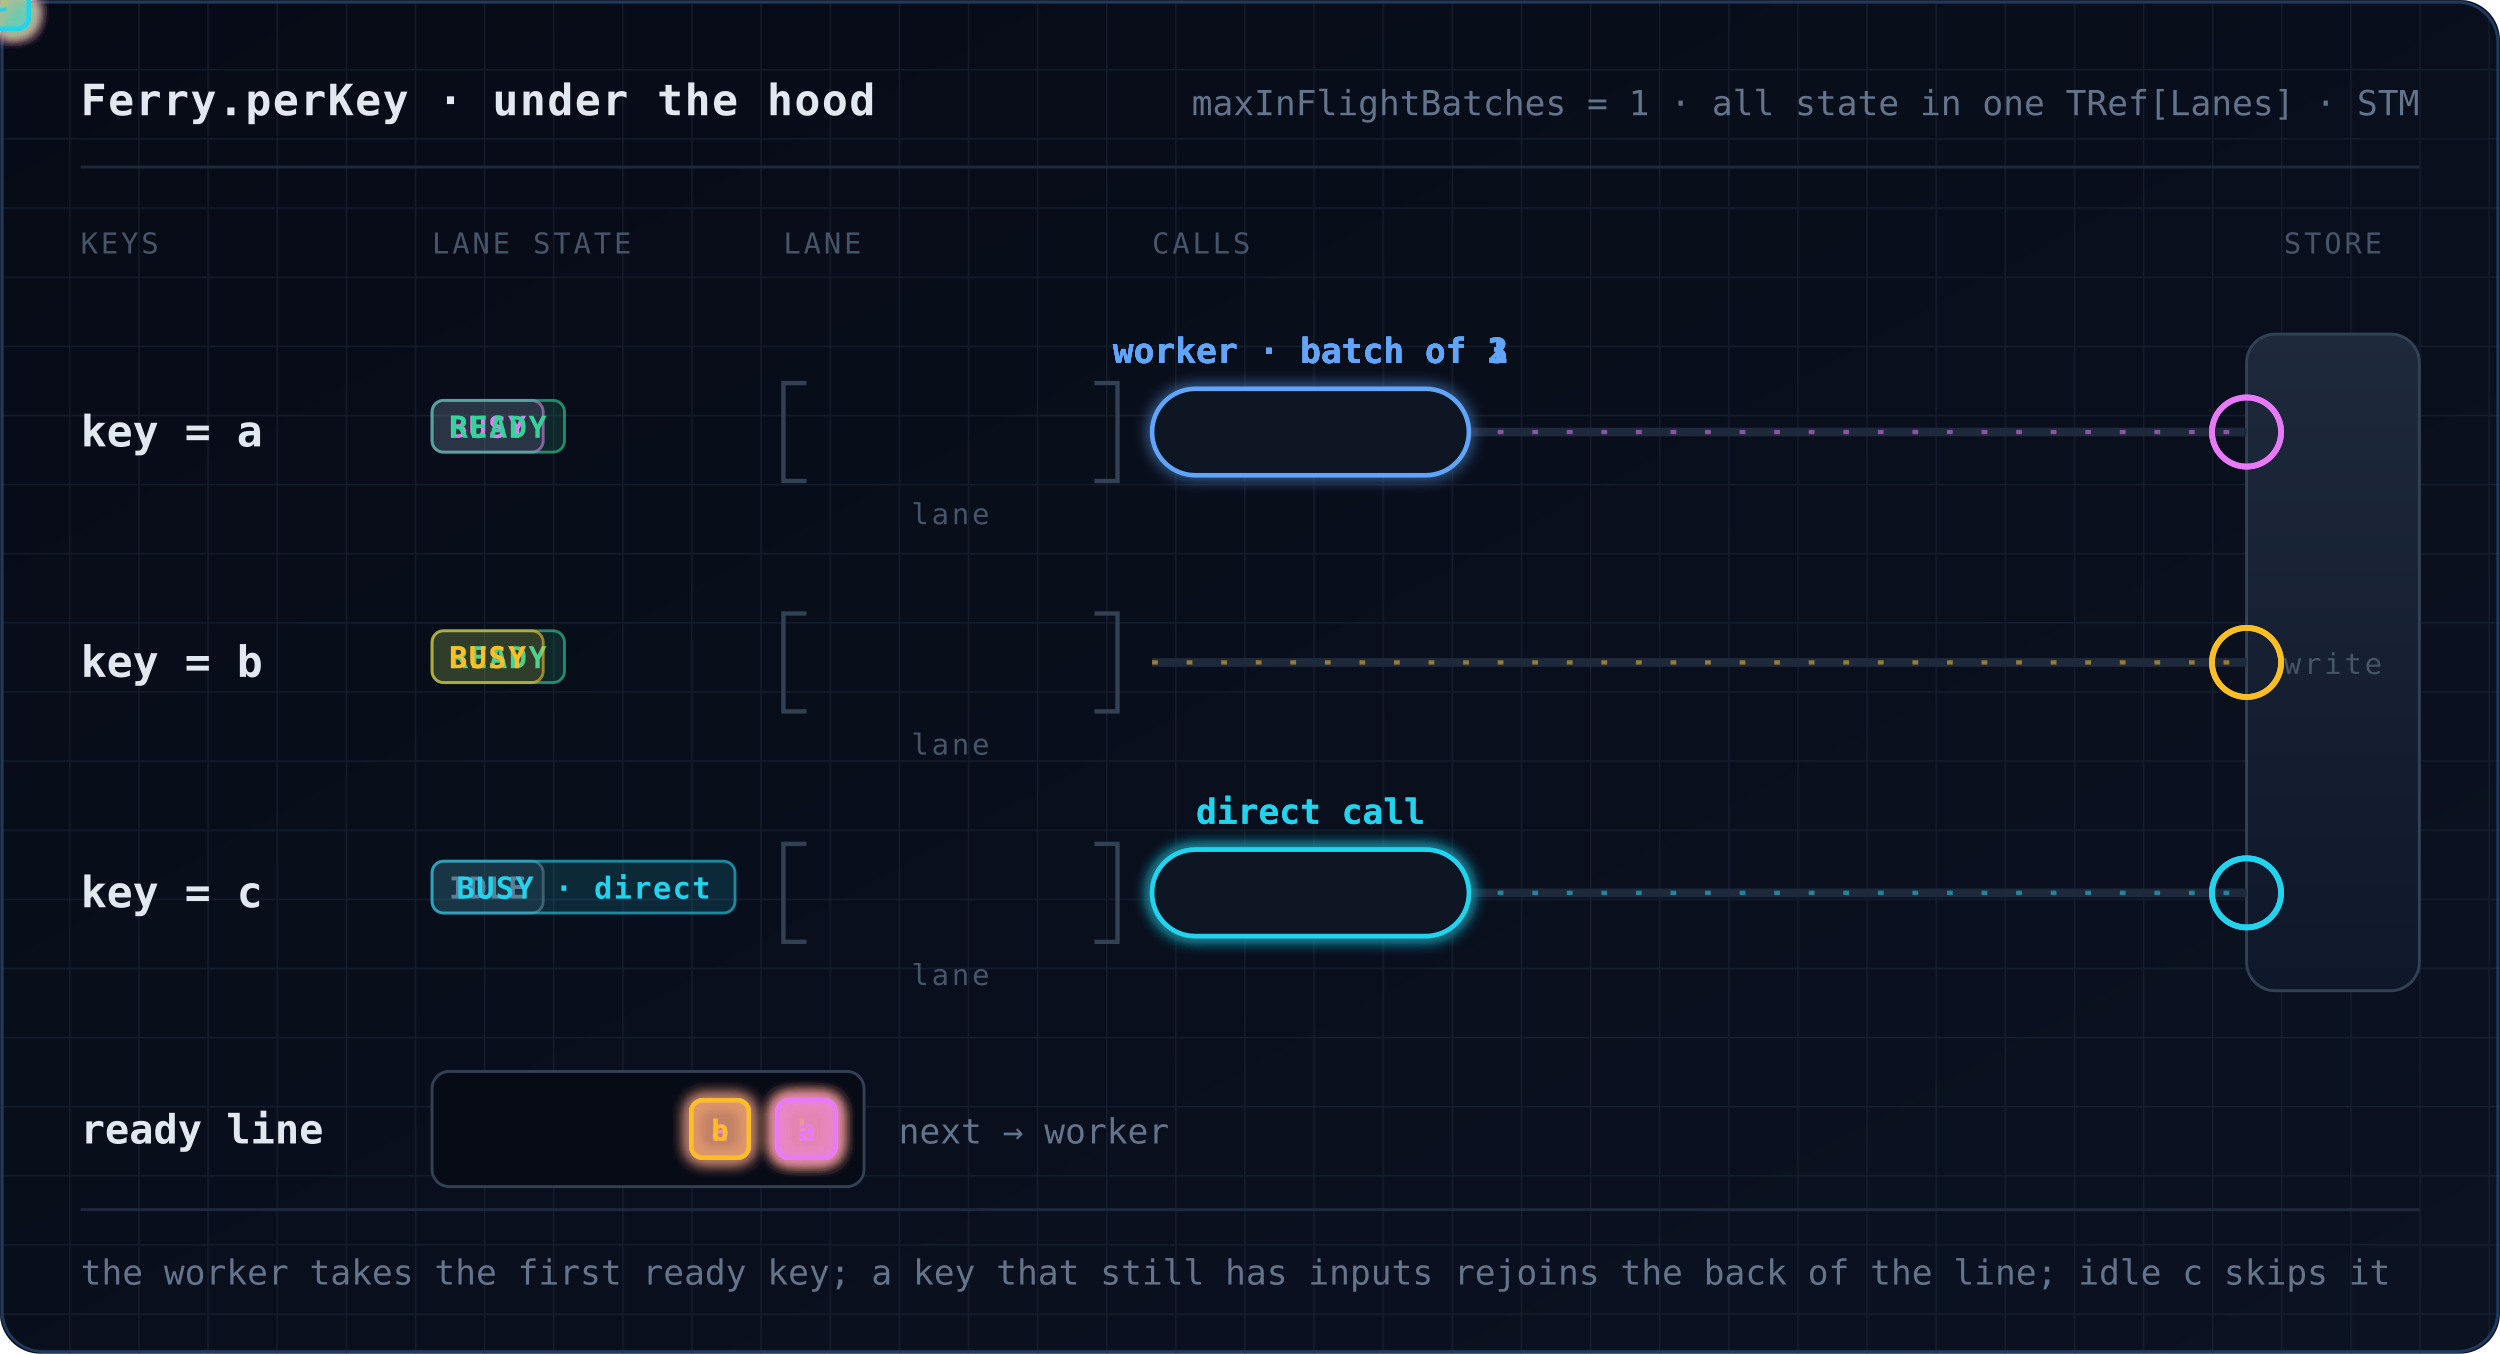
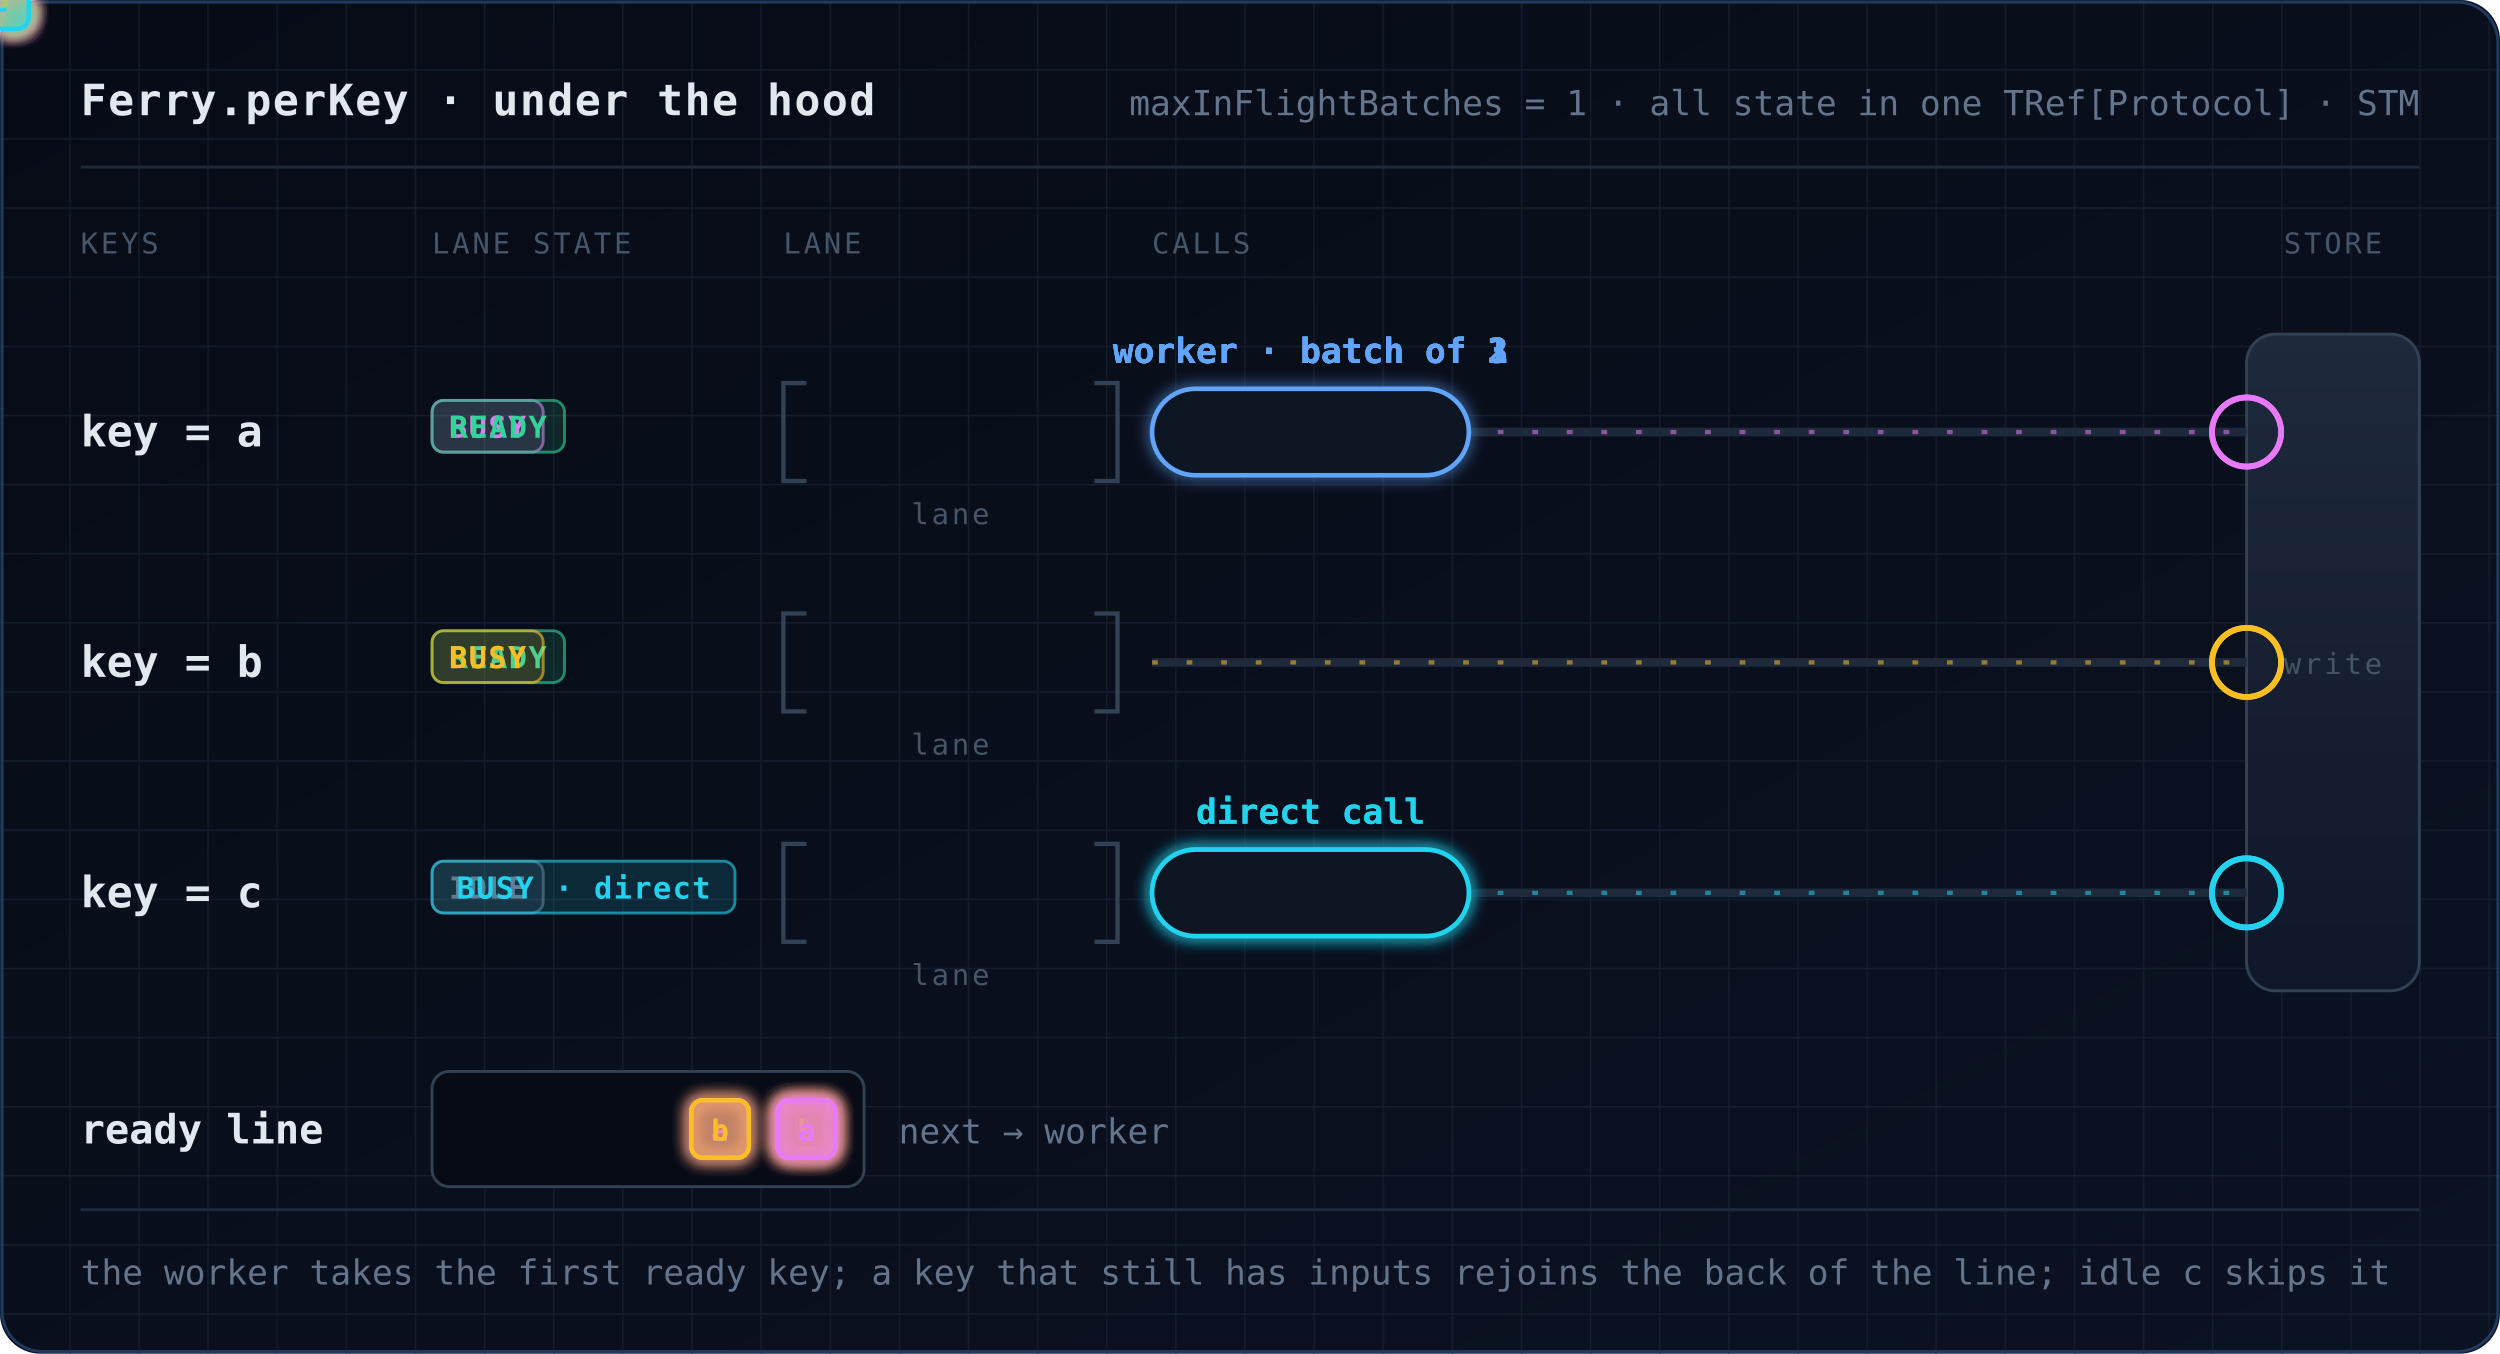
<svg xmlns="http://www.w3.org/2000/svg" viewBox="0 0 868 470" width="868" height="470" role="img" aria-label="Inside Ferry.perKey: each key has a lane that is ready, busy or idle. One worker takes the first key in the ready line, carries its batch, and puts the key back at the end of the line if more inputs arrived, so a flooded key a cannot starve key b. Key c is idle, so its caller sends its input directly without the worker.">
  <defs>
    <filter id="glow" x="-50%" y="-50%" width="200%" height="200%">
      <feGaussianBlur stdDeviation="2.5" result="blur" />
      <feMerge>
        <feMergeNode in="blur" />
        <feMergeNode in="SourceGraphic" />
      </feMerge>
    </filter>
    <pattern id="grid" width="24" height="24" patternUnits="userSpaceOnUse">
      <path d="M24 0H0V24" fill="none" stroke="#1e293b" stroke-width="1" />
    </pattern>
    <linearGradient id="bg" x1="0" y1="0" x2="1" y2="1">
      <stop offset="0" stop-color="#070b16" />
      <stop offset="1" stop-color="#0b1222" />
    </linearGradient>
    <linearGradient id="panel" x1="0" y1="0" x2="0" y2="1">
      <stop offset="0" stop-color="#1e293b" />
      <stop offset="1" stop-color="#0f172a" />
    </linearGradient>
  </defs>
  <style>
  text { font-family: ui-monospace, SFMono-Regular, Menlo, Consolas, monospace; }
  .title { font-size: 15px; font-weight: 700; fill: #e2e8f0; letter-spacing: .5px; }
  .hud { font-size: 12px; fill: #64748b; }
  .key { font-size: 15px; font-weight: 700; fill: #e2e8f0; }
  .mode { font-size: 12px; }
  .tiny { font-size: 10px; fill: #475569; letter-spacing: 1px; }
  .tag { font-size: 12px; font-weight: 700; }
  .chip { font-size: 10px; font-weight: 700; }
  .badge { font-size: 10.5px; font-weight: 700; letter-spacing: .5px; }
  .log { font-size: 13px; }
  .big { font-size: 14px; font-weight: 700; fill: #e2e8f0; }
  .bracket { fill: none; stroke: #334155; stroke-width: 1.5; }
  .rail { stroke: #1e293b; stroke-width: 3; }
  .flow { stroke-width: 1.5; stroke-dasharray: 2 10; stroke-opacity: .55; animation: flow 1s linear infinite; }
  .shuttle { fill: #0b1222; stroke-width: 1.6; }
  .pulse { transform-box: fill-box; transform-origin: center; }
  .arrow { fill: none; stroke-width: 1.6; }
  @keyframes flow { to { stroke-dashoffset: -12; } }
  @keyframes k1{0.000%{opacity:1}21.774%{opacity:1}22.581%{opacity:0}50.000%{opacity:0}50.806%{opacity:1}71.774%{opacity:1}72.581%{opacity:0}100.000%{opacity:0}}@keyframes k2{0.000%{opacity:0}22.581%{opacity:0}23.387%{opacity:1}49.194%{opacity:1}50.000%{opacity:0}72.581%{opacity:0}73.387%{opacity:1}100.000%{opacity:1}}@keyframes k3{0.000%{opacity:1}24.194%{opacity:1}25.000%{opacity:0}47.581%{opacity:0}48.387%{opacity:1}74.194%{opacity:1}75.000%{opacity:0}97.581%{opacity:0}98.387%{opacity:1}100.000%{opacity:1}}@keyframes k4{0.000%{opacity:0}25.000%{opacity:0}25.806%{opacity:1}46.774%{opacity:1}47.581%{opacity:0}75.000%{opacity:0}75.806%{opacity:1}96.774%{opacity:1}97.581%{opacity:0}100.000%{opacity:0}}@keyframes k5{0.000%{opacity:1}7.258%{opacity:1}8.065%{opacity:0}33.065%{opacity:0}33.871%{opacity:1}58.871%{opacity:1}59.677%{opacity:0}84.677%{opacity:0}85.484%{opacity:1}100.000%{opacity:1}}@keyframes k6{0.000%{opacity:0}8.065%{opacity:0}8.871%{opacity:1}32.258%{opacity:1}33.065%{opacity:0}59.677%{opacity:0}60.484%{opacity:1}83.871%{opacity:1}84.677%{opacity:0}100.000%{opacity:0}}@keyframes k7{0.000%{opacity:1}21.935%{opacity:1}22.581%{opacity:0}100.000%{opacity:0}}@keyframes k8{0.000%{opacity:0}22.581%{opacity:0}23.226%{opacity:1}24.355%{opacity:1}25.000%{opacity:0}100.000%{opacity:0}}@keyframes k9{0.000%{opacity:0}25.000%{opacity:0}25.645%{opacity:1}46.935%{opacity:1}47.581%{opacity:0}100.000%{opacity:0}}@keyframes k10{0.000%{opacity:0}47.581%{opacity:0}48.226%{opacity:1}49.355%{opacity:1}50.000%{opacity:0}100.000%{opacity:0}}@keyframes k11{0.000%{opacity:0}50.000%{opacity:0}50.645%{opacity:1}71.935%{opacity:1}72.581%{opacity:0}100.000%{opacity:0}}@keyframes k12{0.000%{opacity:0}72.581%{opacity:0}73.226%{opacity:1}74.355%{opacity:1}75.000%{opacity:0}100.000%{opacity:0}}@keyframes k13{0.000%{opacity:0}75.000%{opacity:0}75.645%{opacity:1}96.935%{opacity:1}97.581%{opacity:0}100.000%{opacity:0}}@keyframes k14{0.000%{opacity:0}97.581%{opacity:0}98.226%{opacity:1}100.000%{opacity:1}}@keyframes k15{0.000%{transform:translate(374.0px,150.0px);opacity:1}0.000%{transform:translate(374.0px,150.0px);opacity:1}0.000%{transform:translate(374.0px,150.0px);opacity:1.0}2.419%{transform:translate(431.0px,150.0px);opacity:1.0}2.500%{transform:translate(431.0px,150.0px);opacity:1.0}12.097%{transform:translate(681.0px,150.0px);opacity:1.0}15.323%{transform:translate(681.0px,150.0px);opacity:0}100.000%{transform:translate(681.0px,150.0px);opacity:0}}@keyframes k16{0.000%{transform:translate(350.0px,150.0px);opacity:1}0.000%{transform:translate(350.0px,150.0px);opacity:1}0.000%{transform:translate(350.0px,150.0px);opacity:1.0}2.419%{transform:translate(455.0px,150.0px);opacity:1.0}2.500%{transform:translate(455.0px,150.0px);opacity:1.0}12.097%{transform:translate(705.0px,150.0px);opacity:1.0}15.323%{transform:translate(705.0px,150.0px);opacity:0}100.000%{transform:translate(705.0px,150.0px);opacity:0}}@keyframes k17{0.000%{transform:translate(326.0px,150.0px);opacity:1}0.000%{transform:translate(326.0px,150.0px);opacity:1}0.000%{transform:translate(326.0px,150.0px);opacity:1.0}2.419%{transform:translate(479.0px,150.0px);opacity:1.0}2.500%{transform:translate(479.0px,150.0px);opacity:1.0}12.097%{transform:translate(729.0px,150.0px);opacity:1.0}15.323%{transform:translate(729.0px,150.0px);opacity:0}100.000%{transform:translate(729.0px,150.0px);opacity:0}}@keyframes k18{0.000%{transform:translate(344.0px,150.0px);opacity:0}6.452%{transform:translate(344.0px,150.0px);opacity:0}8.871%{transform:translate(374.0px,150.0px);opacity:1.0}50.000%{transform:translate(374.0px,150.0px);opacity:1.0}52.419%{transform:translate(431.0px,150.0px);opacity:1.0}52.500%{transform:translate(431.0px,150.0px);opacity:1.0}62.097%{transform:translate(681.0px,150.0px);opacity:1.0}65.323%{transform:translate(681.0px,150.0px);opacity:0}100.000%{transform:translate(681.0px,150.0px);opacity:0}}@keyframes k19{0.000%{transform:translate(320.0px,150.0px);opacity:0}12.903%{transform:translate(320.0px,150.0px);opacity:0}15.323%{transform:translate(350.0px,150.0px);opacity:1.0}50.000%{transform:translate(350.0px,150.0px);opacity:1.0}52.419%{transform:translate(455.0px,150.0px);opacity:1.0}52.500%{transform:translate(455.0px,150.0px);opacity:1.0}62.097%{transform:translate(705.0px,150.0px);opacity:1.0}65.323%{transform:translate(705.0px,150.0px);opacity:0}100.000%{transform:translate(705.0px,150.0px);opacity:0}}@keyframes k20{0.000%{transform:translate(296.0px,150.0px);opacity:0}19.355%{transform:translate(296.0px,150.0px);opacity:0}21.774%{transform:translate(326.0px,150.0px);opacity:1.0}50.000%{transform:translate(326.0px,150.0px);opacity:1.0}52.419%{transform:translate(479.0px,150.0px);opacity:1.0}52.500%{transform:translate(479.0px,150.0px);opacity:1.0}62.097%{transform:translate(729.0px,150.0px);opacity:1.0}65.323%{transform:translate(729.0px,150.0px);opacity:0}100.000%{transform:translate(729.0px,150.0px);opacity:0}}@keyframes k21{0.000%{transform:translate(344.0px,150.0px);opacity:0}56.452%{transform:translate(344.0px,150.0px);opacity:0}58.871%{transform:translate(374.0px,150.0px);opacity:1.0}100.000%{transform:translate(374.0px,150.0px);opacity:1.0}}@keyframes k22{0.000%{transform:translate(320.0px,150.0px);opacity:0}62.903%{transform:translate(320.0px,150.0px);opacity:0}65.323%{transform:translate(350.0px,150.0px);opacity:1.0}100.000%{transform:translate(350.0px,150.0px);opacity:1.0}}@keyframes k23{0.000%{transform:translate(296.0px,150.0px);opacity:0}69.355%{transform:translate(296.0px,150.0px);opacity:0}71.774%{transform:translate(326.0px,150.0px);opacity:1.0}100.000%{transform:translate(326.0px,150.0px);opacity:1.0}}@keyframes k24{0.000%{transform:translate(374.0px,230.0px);opacity:1}0.000%{transform:translate(374.0px,230.0px);opacity:1}25.000%{transform:translate(374.0px,230.0px);opacity:1.0}27.419%{transform:translate(443.0px,230.0px);opacity:1.0}27.500%{transform:translate(443.0px,230.0px);opacity:1.0}37.097%{transform:translate(693.0px,230.0px);opacity:1.0}40.323%{transform:translate(693.0px,230.0px);opacity:0}100.000%{transform:translate(693.0px,230.0px);opacity:0}}@keyframes k25{0.000%{transform:translate(350.0px,230.0px);opacity:1}0.000%{transform:translate(350.0px,230.0px);opacity:1}25.000%{transform:translate(350.0px,230.0px);opacity:1.0}27.419%{transform:translate(467.0px,230.0px);opacity:1.0}27.500%{transform:translate(467.0px,230.0px);opacity:1.0}37.097%{transform:translate(717.0px,230.0px);opacity:1.0}40.323%{transform:translate(717.0px,230.0px);opacity:0}100.000%{transform:translate(717.0px,230.0px);opacity:0}}@keyframes k26{0.000%{transform:translate(344.0px,230.0px);opacity:0}40.323%{transform:translate(344.0px,230.0px);opacity:0}42.742%{transform:translate(374.0px,230.0px);opacity:1.0}75.000%{transform:translate(374.0px,230.0px);opacity:1.0}77.419%{transform:translate(455.0px,230.0px);opacity:1.0}77.500%{transform:translate(455.0px,230.0px);opacity:1.0}87.097%{transform:translate(705.0px,230.0px);opacity:1.0}90.323%{transform:translate(705.0px,230.0px);opacity:0}100.000%{transform:translate(705.0px,230.0px);opacity:0}}@keyframes k27{0.000%{transform:translate(344.0px,230.0px);opacity:0}84.677%{transform:translate(344.0px,230.0px);opacity:0}87.097%{transform:translate(374.0px,230.0px);opacity:1.0}100.000%{transform:translate(374.0px,230.0px);opacity:1.0}}@keyframes k28{0.000%{transform:translate(320.0px,230.0px);opacity:0}91.129%{transform:translate(320.0px,230.0px);opacity:0}93.548%{transform:translate(350.0px,230.0px);opacity:1.0}100.000%{transform:translate(350.0px,230.0px);opacity:1.0}}@keyframes k29{0.000%{opacity:1}14.113%{opacity:1}15.323%{opacity:0}100.000%{opacity:0}}@keyframes k30{0.000%{opacity:0}25.000%{opacity:0}26.210%{opacity:1}39.113%{opacity:1}40.323%{opacity:0}100.000%{opacity:0}}@keyframes k31{0.000%{opacity:0}50.000%{opacity:0}51.210%{opacity:1}64.113%{opacity:1}65.323%{opacity:0}100.000%{opacity:0}}@keyframes k32{0.000%{opacity:0}75.000%{opacity:0}76.210%{opacity:1}89.113%{opacity:1}90.323%{opacity:0}100.000%{opacity:0}}@keyframes k33{0.000%{transform:translate(0.0px,0.0px);opacity:1.0}0.000%{transform:translate(0.0px,0.0px);opacity:1.0}0.000%{transform:translate(0.0px,0.0px);opacity:1.0}2.419%{transform:translate(0.0px,0.0px);opacity:1.0}12.097%{transform:translate(250.0px,0.0px);opacity:1.0}15.323%{transform:translate(250.0px,0.0px);opacity:1.0}22.581%{transform:translate(0.0px,0.0px);opacity:1.0}25.000%{transform:translate(0.0px,80.0px);opacity:1.0}25.000%{transform:translate(0.0px,80.0px);opacity:1.0}27.419%{transform:translate(0.0px,80.0px);opacity:1.0}37.097%{transform:translate(250.0px,80.0px);opacity:1.0}40.323%{transform:translate(250.0px,80.0px);opacity:1.0}47.581%{transform:translate(0.0px,80.0px);opacity:1.0}50.000%{transform:translate(0.0px,0.0px);opacity:1.0}50.000%{transform:translate(0.0px,0.0px);opacity:1.0}52.419%{transform:translate(0.0px,0.0px);opacity:1.0}62.097%{transform:translate(250.0px,0.0px);opacity:1.0}65.323%{transform:translate(250.0px,0.0px);opacity:1.0}72.581%{transform:translate(0.0px,0.0px);opacity:1.0}75.000%{transform:translate(0.0px,80.0px);opacity:1.0}75.000%{transform:translate(0.0px,80.0px);opacity:1.0}77.419%{transform:translate(0.0px,80.0px);opacity:1.0}87.097%{transform:translate(250.0px,80.0px);opacity:1.0}90.323%{transform:translate(250.0px,80.0px);opacity:1.0}97.581%{transform:translate(0.0px,80.0px);opacity:1.0}100.000%{transform:translate(0.0px,0.0px);opacity:1.0}100.000%{transform:translate(0.0px,0.0px);opacity:1.0}}@keyframes k34{0.000%{opacity:0;transform:scale(0.4)}12.097%{opacity:0;transform:scale(0.4)}12.500%{opacity:0.9;transform:scale(0.4)}17.742%{opacity:0;transform:scale(2.2)}100.000%{opacity:0;transform:scale(2.2)}}@keyframes k35{0.000%{opacity:0;transform:scale(0.4)}37.097%{opacity:0;transform:scale(0.4)}37.500%{opacity:0.9;transform:scale(0.4)}42.742%{opacity:0;transform:scale(2.2)}100.000%{opacity:0;transform:scale(2.2)}}@keyframes k36{0.000%{opacity:0;transform:scale(0.4)}62.097%{opacity:0;transform:scale(0.4)}62.500%{opacity:0.9;transform:scale(0.4)}67.742%{opacity:0;transform:scale(2.2)}100.000%{opacity:0;transform:scale(2.2)}}@keyframes k37{0.000%{opacity:0;transform:scale(0.4)}87.097%{opacity:0;transform:scale(0.4)}87.500%{opacity:0.9;transform:scale(0.4)}92.742%{opacity:0;transform:scale(2.2)}100.000%{opacity:0;transform:scale(2.2)}}@keyframes k38{0.000%{transform:translate(344.0px,310.0px);opacity:0}4.839%{transform:translate(344.0px,310.0px);opacity:0}8.065%{transform:translate(374.0px,310.0px);opacity:1.0}10.484%{transform:translate(455.0px,310.0px);opacity:1.0}20.161%{transform:translate(705.0px,310.0px);opacity:1.0}23.387%{transform:translate(705.0px,310.0px);opacity:0}100.000%{transform:translate(705.0px,310.0px);opacity:0}}@keyframes k39{0.000%{transform:translate(0.0px,0.0px);opacity:0}8.065%{transform:translate(0.0px,0.0px);opacity:0}10.081%{transform:translate(0.0px,0.0px);opacity:1}10.484%{transform:translate(0.0px,0.0px);opacity:1}20.161%{transform:translate(250.0px,0.0px);opacity:1}23.387%{transform:translate(250.0px,0.0px);opacity:1}31.452%{transform:translate(0.0px,0.0px);opacity:1}33.065%{transform:translate(0.0px,0.0px);opacity:0}100.000%{transform:translate(0.0px,0.0px);opacity:0}}@keyframes k40{0.000%{opacity:0;transform:scale(0.4)}20.161%{opacity:0;transform:scale(0.4)}20.565%{opacity:0.9;transform:scale(0.4)}25.806%{opacity:0;transform:scale(2.2)}100.000%{opacity:0;transform:scale(2.2)}}@keyframes k41{0.000%{transform:translate(344.0px,310.0px);opacity:0}56.452%{transform:translate(344.0px,310.0px);opacity:0}59.677%{transform:translate(374.0px,310.0px);opacity:1.0}62.097%{transform:translate(455.0px,310.0px);opacity:1.0}71.774%{transform:translate(705.0px,310.0px);opacity:1.0}75.000%{transform:translate(705.0px,310.0px);opacity:0}100.000%{transform:translate(705.0px,310.0px);opacity:0}}@keyframes k42{0.000%{transform:translate(0.0px,0.0px);opacity:0}59.677%{transform:translate(0.0px,0.0px);opacity:0}61.694%{transform:translate(0.0px,0.0px);opacity:1}62.097%{transform:translate(0.0px,0.0px);opacity:1}71.774%{transform:translate(250.0px,0.0px);opacity:1}75.000%{transform:translate(250.0px,0.0px);opacity:1}83.065%{transform:translate(0.0px,0.0px);opacity:1}84.677%{transform:translate(0.0px,0.0px);opacity:0}100.000%{transform:translate(0.0px,0.0px);opacity:0}}@keyframes k43{0.000%{opacity:0;transform:scale(0.4)}71.774%{opacity:0;transform:scale(0.4)}72.177%{opacity:0.9;transform:scale(0.4)}77.419%{opacity:0;transform:scale(2.2)}100.000%{opacity:0;transform:scale(2.2)}}
</style>
  <rect width="868" height="470" rx="14" fill="url(#bg)" />
  <rect width="868" height="470" rx="14" fill="url(#grid)" opacity=".55" />
  <rect x=".75" y=".75" width="866.5" height="468.5" rx="14" fill="none" stroke="#1e3a5f" />
  <text x="28" y="40" class="title">Ferry.perKey · under the hood</text>
-   <text x="840" y="40" class="hud" text-anchor="end">maxInFlightBatches = 1 · all state in one TRef[Lanes] · STM</text>
+   <text x="840" y="40" class="hud" text-anchor="end">maxInFlightBatches = 1 · all state in one TRef[Protocol] · STM</text>
  <line x1="28" y1="58" x2="840" y2="58" stroke="#1e293b" />
  <text x="28" y="88" class="tiny" text-anchor="start">KEYS</text>
  <text x="150" y="88" class="tiny" text-anchor="start">LANE STATE</text>
  <text x="272" y="88" class="tiny" text-anchor="start">LANE</text>
  <text x="400" y="88" class="tiny" text-anchor="start">CALLS</text>
  <text x="810" y="88" class="tiny" text-anchor="middle">STORE</text>
  <rect x="780" y="116" width="60" height="228" rx="10" fill="url(#panel)" stroke="#334155" />
  <text x="810" y="234" class="tiny" text-anchor="middle">write</text>
  <text x="28" y="155" class="key" text-anchor="start">key = a</text>
  <path d="M280 133 h-8 v34 h8 M380 133 h8 v34 h-8" class="bracket" />
  <text x="330.0" y="182" class="tiny" text-anchor="middle">lane</text>
  <line x1="400" y1="150" x2="780" y2="150" class="rail" />
  <line x1="400" y1="150" x2="780" y2="150" class="flow" stroke="#e879f9" />
  <text x="28" y="235" class="key" text-anchor="start">key = b</text>
  <path d="M280 213 h-8 v34 h8 M380 213 h8 v34 h-8" class="bracket" />
  <text x="330.0" y="262" class="tiny" text-anchor="middle">lane</text>
  <line x1="400" y1="230" x2="780" y2="230" class="rail" />
  <line x1="400" y1="230" x2="780" y2="230" class="flow" stroke="#fbbf24" />
  <text x="28" y="315" class="key" text-anchor="start">key = c</text>
  <path d="M280 293 h-8 v34 h8 M380 293 h8 v34 h-8" class="bracket" />
  <text x="330.0" y="342" class="tiny" text-anchor="middle">lane</text>
  <line x1="400" y1="310" x2="780" y2="310" class="rail" />
  <line x1="400" y1="310" x2="780" y2="310" class="flow" stroke="#22d3ee" />
  <g style="animation:k1 12.4s linear infinite;">
    <rect x="150" y="139" width="38.6" height="18" rx="4" fill="#e879f9" fill-opacity="0.14" stroke="#e879f9" stroke-opacity="0.6" />
    <text x="169.3" y="152" class="badge" text-anchor="middle" fill="#e879f9">BUSY</text>
  </g>
  <g style="animation:k2 12.4s linear infinite;">
    <rect x="150" y="139" width="46.0" height="18" rx="4" fill="#34d399" fill-opacity="0.14" stroke="#34d399" stroke-opacity="0.6" />
    <text x="173.0" y="152" class="badge" text-anchor="middle" fill="#34d399">READY</text>
  </g>
  <g style="animation:k3 12.4s linear infinite;">
    <rect x="150" y="219" width="46.0" height="18" rx="4" fill="#34d399" fill-opacity="0.14" stroke="#34d399" stroke-opacity="0.6" />
    <text x="173.0" y="232" class="badge" text-anchor="middle" fill="#34d399">READY</text>
  </g>
  <g style="animation:k4 12.4s linear infinite;">
    <rect x="150" y="219" width="38.6" height="18" rx="4" fill="#fbbf24" fill-opacity="0.14" stroke="#fbbf24" stroke-opacity="0.6" />
    <text x="169.3" y="232" class="badge" text-anchor="middle" fill="#fbbf24">BUSY</text>
  </g>
  <g style="animation:k5 12.4s linear infinite;">
    <rect x="150" y="299" width="38.6" height="18" rx="4" fill="#64748b" fill-opacity="0.14" stroke="#64748b" stroke-opacity="0.6" />
    <text x="169.3" y="312" class="badge" text-anchor="middle" fill="#64748b">IDLE</text>
  </g>
  <g style="animation:k6 12.4s linear infinite;">
    <rect x="150" y="299" width="105.2" height="18" rx="4" fill="#22d3ee" fill-opacity="0.14" stroke="#22d3ee" stroke-opacity="0.6" />
    <text x="202.6" y="312" class="badge" text-anchor="middle" fill="#22d3ee">BUSY · direct</text>
  </g>
  <text x="28" y="397" class="big" text-anchor="start">ready line</text>
  <rect x="150" y="372" width="150" height="40" rx="6" fill="#070b16" stroke="#334155" />
  <text x="312" y="397" class="hud" text-anchor="start">next → worker</text>
  <g style="animation:k7 12.4s linear infinite;">
    <g style="">
      <rect x="270.0" y="382" width="20" height="20" rx="4" fill="#fbbf24" fill-opacity="0.18" stroke="#fbbf24" stroke-width="1.5" filter="url(#glow)" />
      <text x="280" y="396" class="chip" text-anchor="middle" fill="#fbbf24">b</text>
    </g>
  </g>
  <g style="animation:k8 12.4s linear infinite;">
    <g style="">
      <rect x="270.0" y="382" width="20" height="20" rx="4" fill="#fbbf24" fill-opacity="0.18" stroke="#fbbf24" stroke-width="1.5" filter="url(#glow)" />
      <text x="280" y="396" class="chip" text-anchor="middle" fill="#fbbf24">b</text>
    </g>
    <g style="">
      <rect x="240.0" y="382" width="20" height="20" rx="4" fill="#e879f9" fill-opacity="0.18" stroke="#e879f9" stroke-width="1.5" filter="url(#glow)" />
      <text x="250" y="396" class="chip" text-anchor="middle" fill="#e879f9">a</text>
    </g>
  </g>
  <g style="animation:k9 12.4s linear infinite;">
    <g style="">
      <rect x="270.0" y="382" width="20" height="20" rx="4" fill="#e879f9" fill-opacity="0.18" stroke="#e879f9" stroke-width="1.5" filter="url(#glow)" />
      <text x="280" y="396" class="chip" text-anchor="middle" fill="#e879f9">a</text>
    </g>
  </g>
  <g style="animation:k10 12.4s linear infinite;">
    <g style="">
      <rect x="270.0" y="382" width="20" height="20" rx="4" fill="#e879f9" fill-opacity="0.18" stroke="#e879f9" stroke-width="1.5" filter="url(#glow)" />
      <text x="280" y="396" class="chip" text-anchor="middle" fill="#e879f9">a</text>
    </g>
    <g style="">
      <rect x="240.0" y="382" width="20" height="20" rx="4" fill="#fbbf24" fill-opacity="0.18" stroke="#fbbf24" stroke-width="1.5" filter="url(#glow)" />
      <text x="250" y="396" class="chip" text-anchor="middle" fill="#fbbf24">b</text>
    </g>
  </g>
  <g style="animation:k11 12.4s linear infinite;">
    <g style="">
      <rect x="270.0" y="382" width="20" height="20" rx="4" fill="#fbbf24" fill-opacity="0.18" stroke="#fbbf24" stroke-width="1.5" filter="url(#glow)" />
      <text x="280" y="396" class="chip" text-anchor="middle" fill="#fbbf24">b</text>
    </g>
  </g>
  <g style="animation:k12 12.4s linear infinite;">
    <g style="">
      <rect x="270.0" y="382" width="20" height="20" rx="4" fill="#fbbf24" fill-opacity="0.18" stroke="#fbbf24" stroke-width="1.5" filter="url(#glow)" />
      <text x="280" y="396" class="chip" text-anchor="middle" fill="#fbbf24">b</text>
    </g>
    <g style="">
      <rect x="240.0" y="382" width="20" height="20" rx="4" fill="#e879f9" fill-opacity="0.18" stroke="#e879f9" stroke-width="1.5" filter="url(#glow)" />
      <text x="250" y="396" class="chip" text-anchor="middle" fill="#e879f9">a</text>
    </g>
  </g>
  <g style="animation:k13 12.4s linear infinite;">
    <g style="">
      <rect x="270.0" y="382" width="20" height="20" rx="4" fill="#e879f9" fill-opacity="0.18" stroke="#e879f9" stroke-width="1.5" filter="url(#glow)" />
      <text x="280" y="396" class="chip" text-anchor="middle" fill="#e879f9">a</text>
    </g>
  </g>
  <g style="animation:k14 12.4s linear infinite;">
    <g style="">
      <rect x="270.0" y="382" width="20" height="20" rx="4" fill="#e879f9" fill-opacity="0.18" stroke="#e879f9" stroke-width="1.5" filter="url(#glow)" />
      <text x="280" y="396" class="chip" text-anchor="middle" fill="#e879f9">a</text>
    </g>
    <g style="">
      <rect x="240.0" y="382" width="20" height="20" rx="4" fill="#fbbf24" fill-opacity="0.18" stroke="#fbbf24" stroke-width="1.5" filter="url(#glow)" />
      <text x="250" y="396" class="chip" text-anchor="middle" fill="#fbbf24">b</text>
    </g>
  </g>
  <g style="animation:k33 12.4s ease-in-out infinite;">
    <rect x="400" y="135.0" width="110" height="30" rx="15.0" class="shuttle" stroke="#60a5fa" filter="url(#glow)" />
    <text x="455.0" y="126" class="tag" text-anchor="middle" fill="#60a5fa" style="animation:k29 12.4s linear infinite;">worker · batch of 3</text>
    <text x="455.0" y="126" class="tag" text-anchor="middle" fill="#60a5fa" style="animation:k30 12.4s linear infinite;">worker · batch of 2</text>
    <text x="455.0" y="126" class="tag" text-anchor="middle" fill="#60a5fa" style="animation:k31 12.4s linear infinite;">worker · batch of 3</text>
    <text x="455.0" y="126" class="tag" text-anchor="middle" fill="#60a5fa" style="animation:k32 12.4s linear infinite;">worker · batch of 1</text>
  </g>
  <circle cx="780" cy="150" r="12" fill="none" stroke="#e879f9" stroke-width="2" class="pulse" style="animation:k34 12.4s linear infinite;" />
  <circle cx="780" cy="230" r="12" fill="none" stroke="#fbbf24" stroke-width="2" class="pulse" style="animation:k35 12.4s linear infinite;" />
  <circle cx="780" cy="150" r="12" fill="none" stroke="#e879f9" stroke-width="2" class="pulse" style="animation:k36 12.4s linear infinite;" />
  <circle cx="780" cy="230" r="12" fill="none" stroke="#fbbf24" stroke-width="2" class="pulse" style="animation:k37 12.4s linear infinite;" />
  <g style="animation:k39 12.4s ease-in-out infinite;">
    <rect x="400" y="295.0" width="110" height="30" rx="15.0" class="shuttle" stroke="#22d3ee" filter="url(#glow)" />
    <text x="455.0" y="286" class="tag" text-anchor="middle" fill="#22d3ee">direct call</text>
  </g>
  <circle cx="780" cy="310" r="12" fill="none" stroke="#22d3ee" stroke-width="2" class="pulse" style="animation:k40 12.4s linear infinite;" />
  <g style="animation:k42 12.4s ease-in-out infinite;">
    <rect x="400" y="295.0" width="110" height="30" rx="15.0" class="shuttle" stroke="#22d3ee" filter="url(#glow)" />
    <text x="455.0" y="286" class="tag" text-anchor="middle" fill="#22d3ee">direct call</text>
  </g>
  <circle cx="780" cy="310" r="12" fill="none" stroke="#22d3ee" stroke-width="2" class="pulse" style="animation:k43 12.4s linear infinite;" />
  <g style="animation:k15 12.4s ease-in-out infinite;">
    <rect x="-10.0" y="-10" width="20" height="20" rx="4" fill="#e879f9" fill-opacity="0.18" stroke="#e879f9" stroke-width="1.5" filter="url(#glow)" />
    <text x="0" y="4" class="chip" text-anchor="middle" fill="#e879f9">a</text>
  </g>
  <g style="animation:k16 12.4s ease-in-out infinite;">
    <rect x="-10.0" y="-10" width="20" height="20" rx="4" fill="#e879f9" fill-opacity="0.18" stroke="#e879f9" stroke-width="1.5" filter="url(#glow)" />
    <text x="0" y="4" class="chip" text-anchor="middle" fill="#e879f9">a</text>
  </g>
  <g style="animation:k17 12.4s ease-in-out infinite;">
    <rect x="-10.0" y="-10" width="20" height="20" rx="4" fill="#e879f9" fill-opacity="0.18" stroke="#e879f9" stroke-width="1.5" filter="url(#glow)" />
    <text x="0" y="4" class="chip" text-anchor="middle" fill="#e879f9">a</text>
  </g>
  <g style="animation:k18 12.4s ease-in-out infinite;">
    <rect x="-10.0" y="-10" width="20" height="20" rx="4" fill="#e879f9" fill-opacity="0.18" stroke="#e879f9" stroke-width="1.5" filter="url(#glow)" />
    <text x="0" y="4" class="chip" text-anchor="middle" fill="#e879f9">a</text>
  </g>
  <g style="animation:k19 12.4s ease-in-out infinite;">
    <rect x="-10.0" y="-10" width="20" height="20" rx="4" fill="#e879f9" fill-opacity="0.18" stroke="#e879f9" stroke-width="1.5" filter="url(#glow)" />
    <text x="0" y="4" class="chip" text-anchor="middle" fill="#e879f9">a</text>
  </g>
  <g style="animation:k20 12.4s ease-in-out infinite;">
    <rect x="-10.0" y="-10" width="20" height="20" rx="4" fill="#e879f9" fill-opacity="0.18" stroke="#e879f9" stroke-width="1.5" filter="url(#glow)" />
    <text x="0" y="4" class="chip" text-anchor="middle" fill="#e879f9">a</text>
  </g>
  <g style="animation:k21 12.4s ease-in-out infinite;">
    <rect x="-10.0" y="-10" width="20" height="20" rx="4" fill="#e879f9" fill-opacity="0.18" stroke="#e879f9" stroke-width="1.5" filter="url(#glow)" />
    <text x="0" y="4" class="chip" text-anchor="middle" fill="#e879f9">a</text>
  </g>
  <g style="animation:k22 12.4s ease-in-out infinite;">
    <rect x="-10.0" y="-10" width="20" height="20" rx="4" fill="#e879f9" fill-opacity="0.18" stroke="#e879f9" stroke-width="1.5" filter="url(#glow)" />
    <text x="0" y="4" class="chip" text-anchor="middle" fill="#e879f9">a</text>
  </g>
  <g style="animation:k23 12.4s ease-in-out infinite;">
    <rect x="-10.0" y="-10" width="20" height="20" rx="4" fill="#e879f9" fill-opacity="0.18" stroke="#e879f9" stroke-width="1.5" filter="url(#glow)" />
    <text x="0" y="4" class="chip" text-anchor="middle" fill="#e879f9">a</text>
  </g>
  <g style="animation:k24 12.4s ease-in-out infinite;">
    <rect x="-10.0" y="-10" width="20" height="20" rx="4" fill="#fbbf24" fill-opacity="0.18" stroke="#fbbf24" stroke-width="1.5" filter="url(#glow)" />
    <text x="0" y="4" class="chip" text-anchor="middle" fill="#fbbf24">b</text>
  </g>
  <g style="animation:k25 12.4s ease-in-out infinite;">
    <rect x="-10.0" y="-10" width="20" height="20" rx="4" fill="#fbbf24" fill-opacity="0.18" stroke="#fbbf24" stroke-width="1.5" filter="url(#glow)" />
    <text x="0" y="4" class="chip" text-anchor="middle" fill="#fbbf24">b</text>
  </g>
  <g style="animation:k26 12.4s ease-in-out infinite;">
    <rect x="-10.0" y="-10" width="20" height="20" rx="4" fill="#fbbf24" fill-opacity="0.18" stroke="#fbbf24" stroke-width="1.5" filter="url(#glow)" />
    <text x="0" y="4" class="chip" text-anchor="middle" fill="#fbbf24">b</text>
  </g>
  <g style="animation:k27 12.4s ease-in-out infinite;">
    <rect x="-10.0" y="-10" width="20" height="20" rx="4" fill="#fbbf24" fill-opacity="0.18" stroke="#fbbf24" stroke-width="1.5" filter="url(#glow)" />
    <text x="0" y="4" class="chip" text-anchor="middle" fill="#fbbf24">b</text>
  </g>
  <g style="animation:k28 12.4s ease-in-out infinite;">
    <rect x="-10.0" y="-10" width="20" height="20" rx="4" fill="#fbbf24" fill-opacity="0.18" stroke="#fbbf24" stroke-width="1.5" filter="url(#glow)" />
    <text x="0" y="4" class="chip" text-anchor="middle" fill="#fbbf24">b</text>
  </g>
  <g style="animation:k38 12.4s ease-in-out infinite;">
    <rect x="-10.0" y="-10" width="20" height="20" rx="4" fill="#22d3ee" fill-opacity="0.18" stroke="#22d3ee" stroke-width="1.5" filter="url(#glow)" />
    <text x="0" y="4" class="chip" text-anchor="middle" fill="#22d3ee">c</text>
  </g>
  <g style="animation:k41 12.4s ease-in-out infinite;">
    <rect x="-10.0" y="-10" width="20" height="20" rx="4" fill="#22d3ee" fill-opacity="0.18" stroke="#22d3ee" stroke-width="1.5" filter="url(#glow)" />
    <text x="0" y="4" class="chip" text-anchor="middle" fill="#22d3ee">c</text>
  </g>
  <line x1="28" y1="420" x2="840" y2="420" stroke="#1e293b" />
  <text x="28" y="446" class="hud">the worker takes the first ready key; a key that still has inputs rejoins the back of the line; idle c skips it</text>
</svg>
